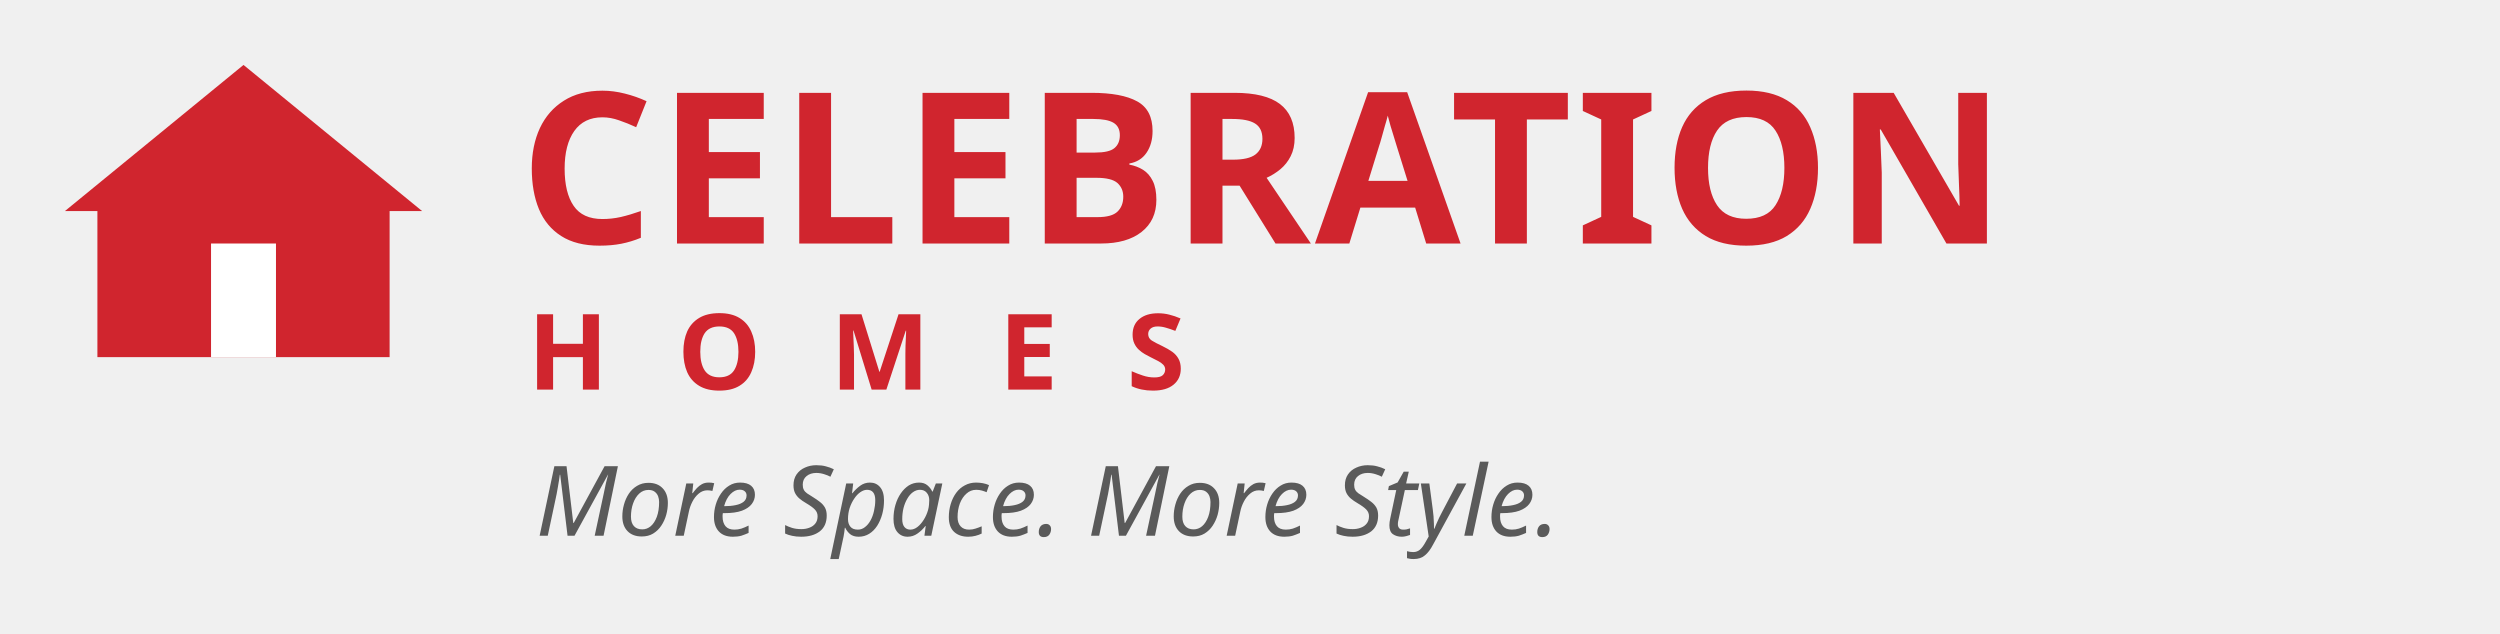
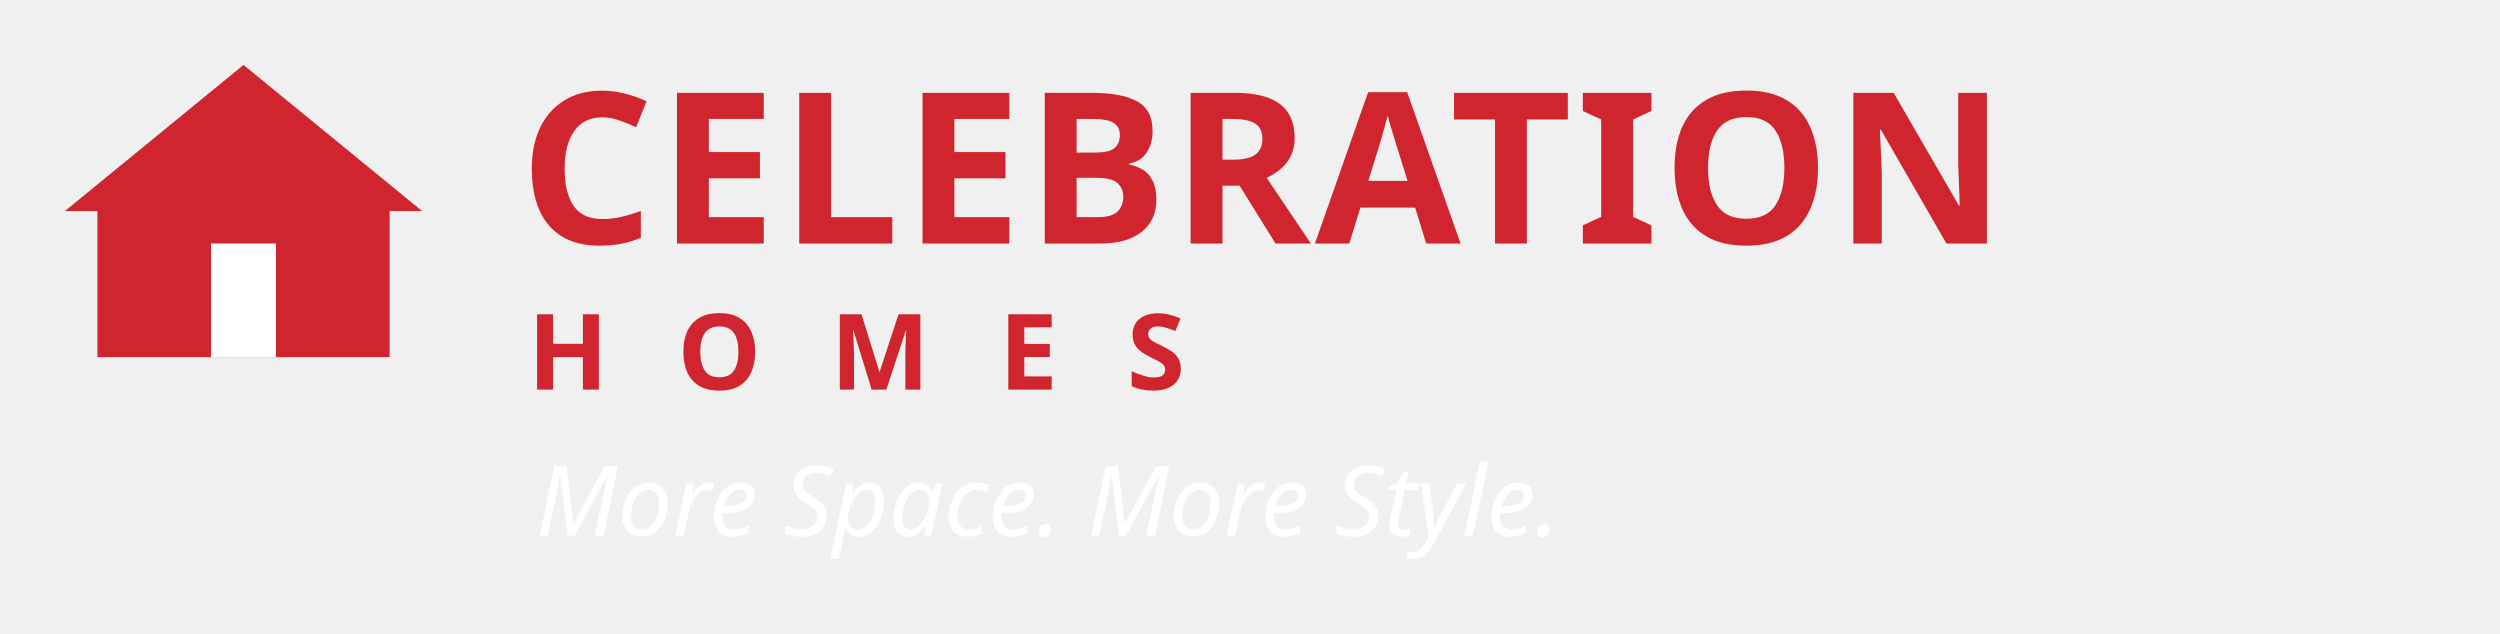
<svg xmlns="http://www.w3.org/2000/svg" viewBox="0 0 308 78" role="img" aria-label="Celebration Homes — More Space. More Style.">
  <g fill="#d0252e">
    <path d="M30 8 L52 26 L48 26 L48 44 L12 44 L12 26 L8 26 Z" fill="#d0252e" />
    <rect x="26" y="30" width="8" height="14" fill="#ffffff" />
  </g>
  <text x="64" y="30" font-family="'Zalando Sans','Poppins',sans-serif" font-size="26" font-weight="900" fill="#d0252e" letter-spacing="0.5">CELEBRATION</text>
  <text x="65" y="48" font-family="'Montserrat',sans-serif" font-size="13" font-weight="600" fill="#d0252e" letter-spacing="8.5">HOMES</text>
-   <text x="66" y="66" font-family="'Poppins',sans-serif" font-style="italic" font-size="12" font-weight="500" fill="#5a5a5a">More Space. More Style.</text>
+   <text x="66" y="66" font-family="'Poppins',sans-serif" font-style="italic" font-size="12" font-weight="500" fill="#ffffff">More Space. More Style.</text>
</svg>
